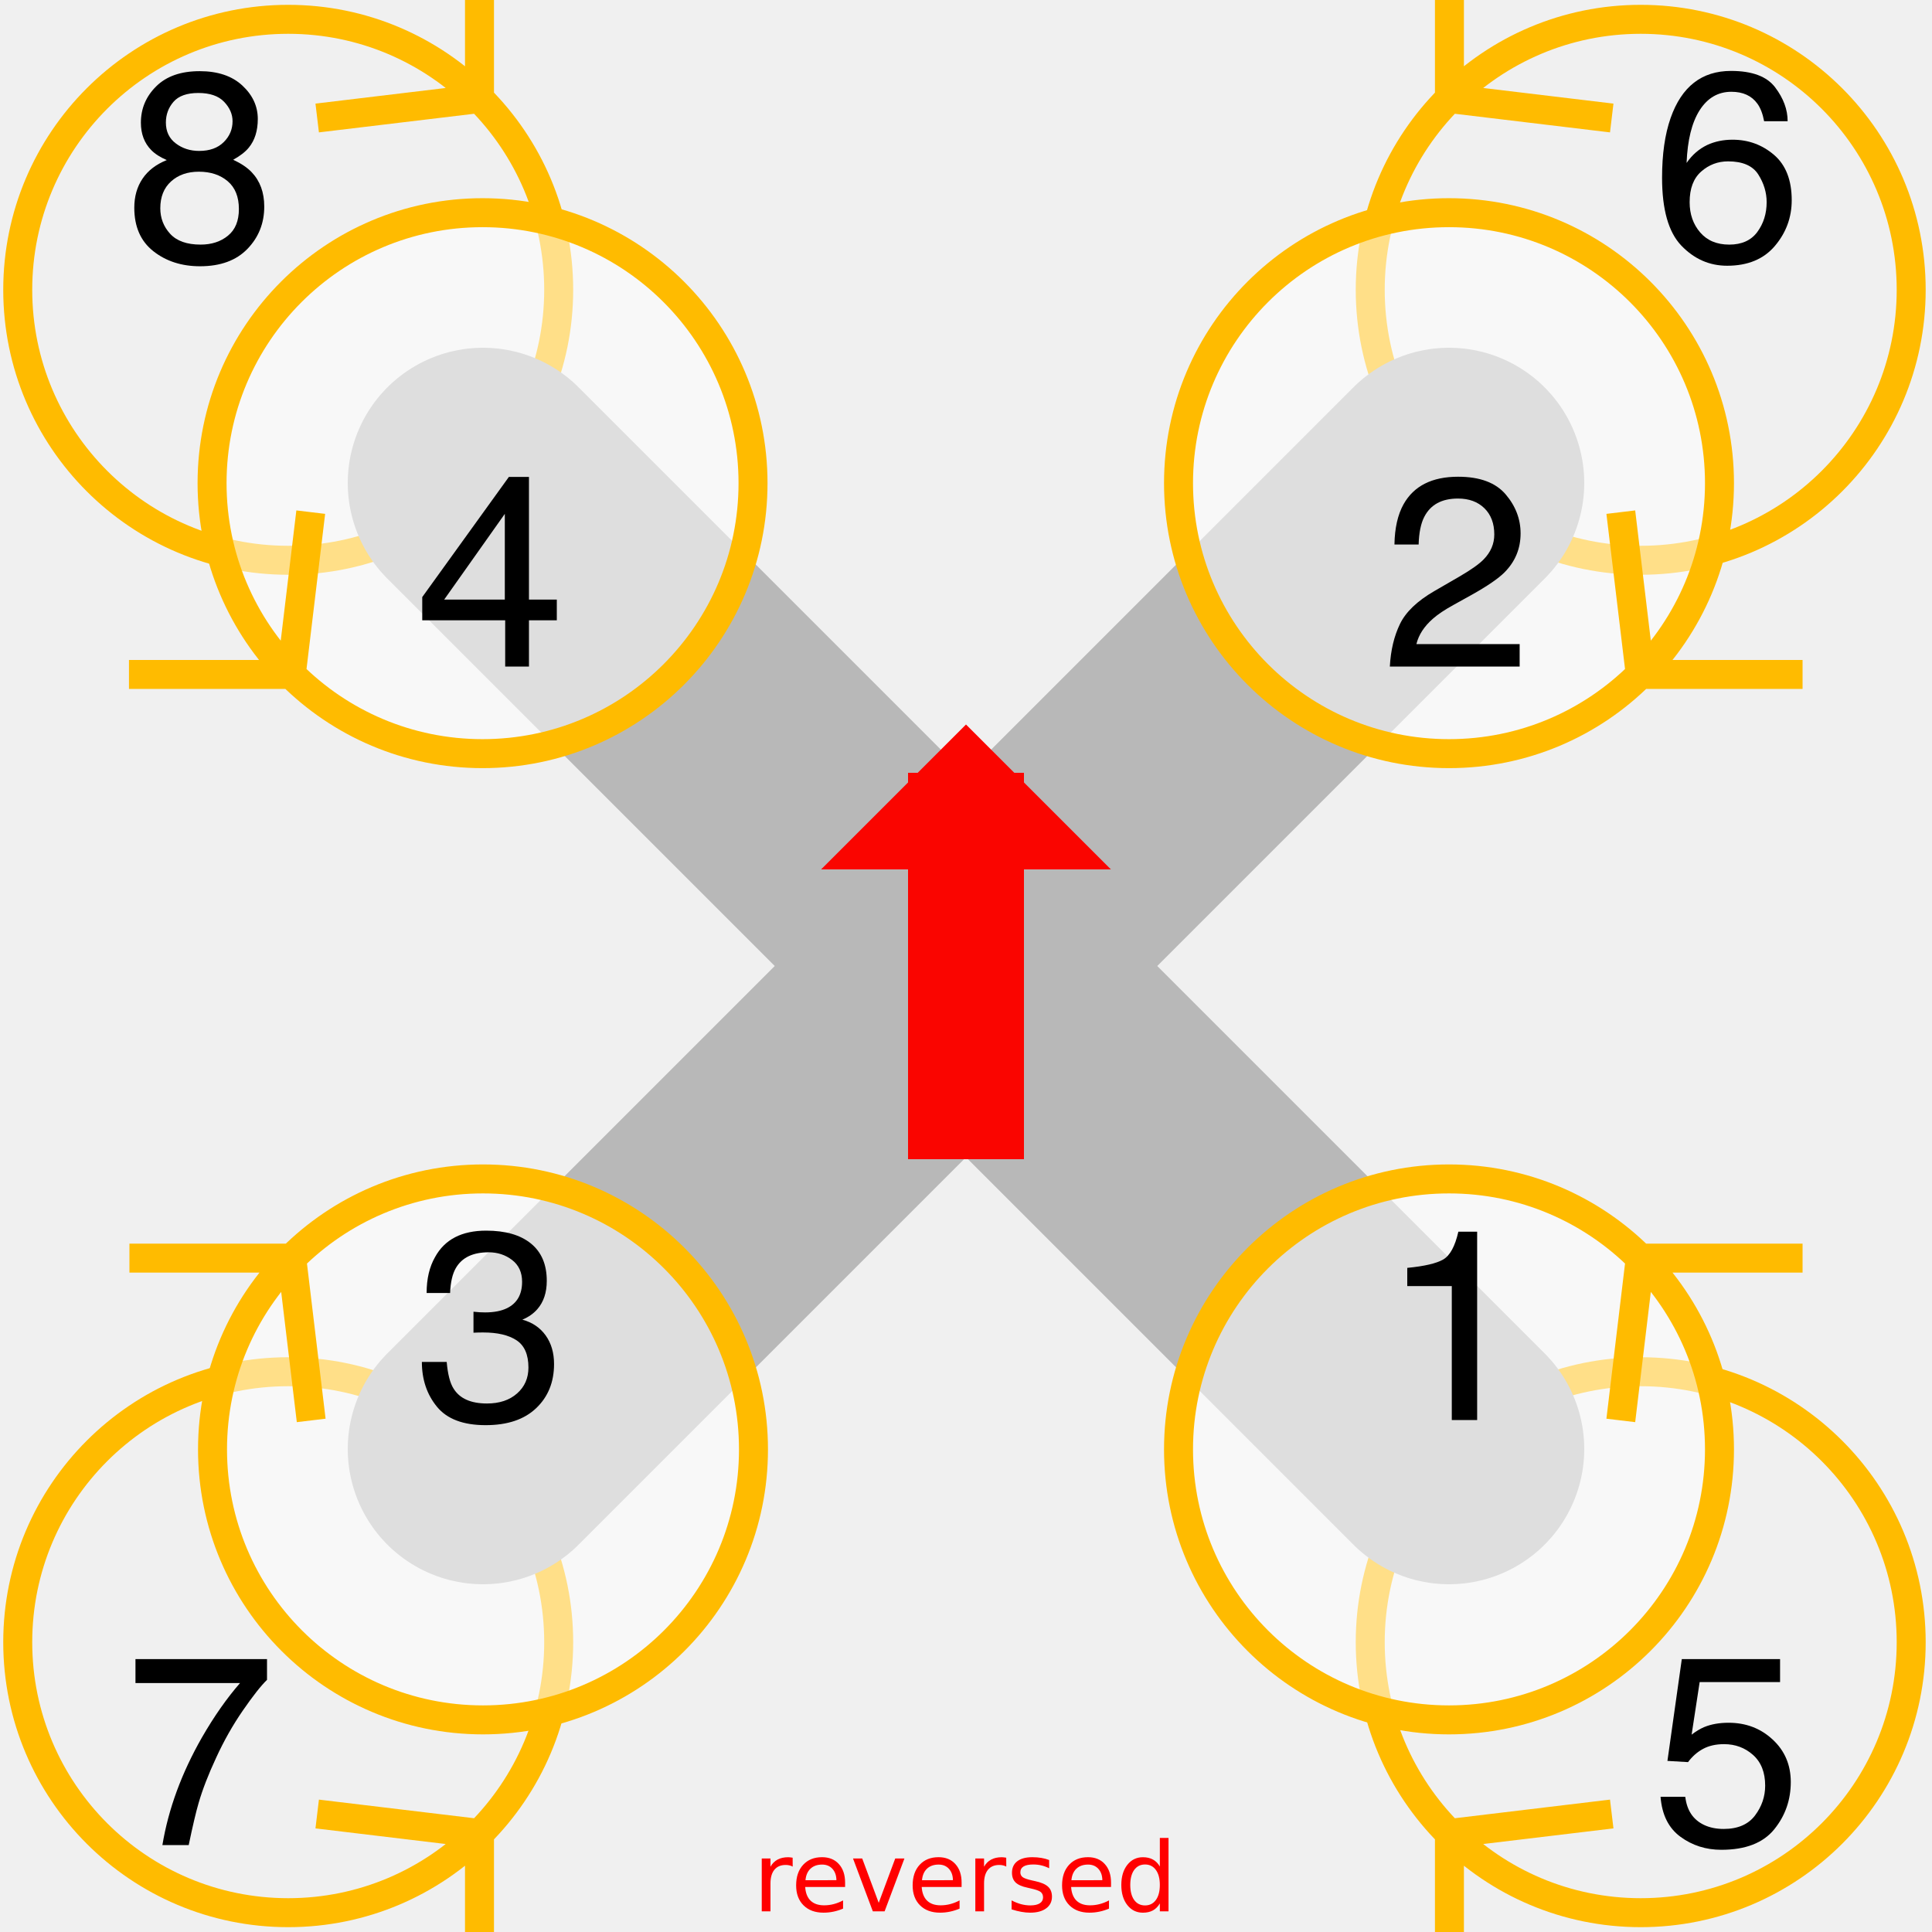
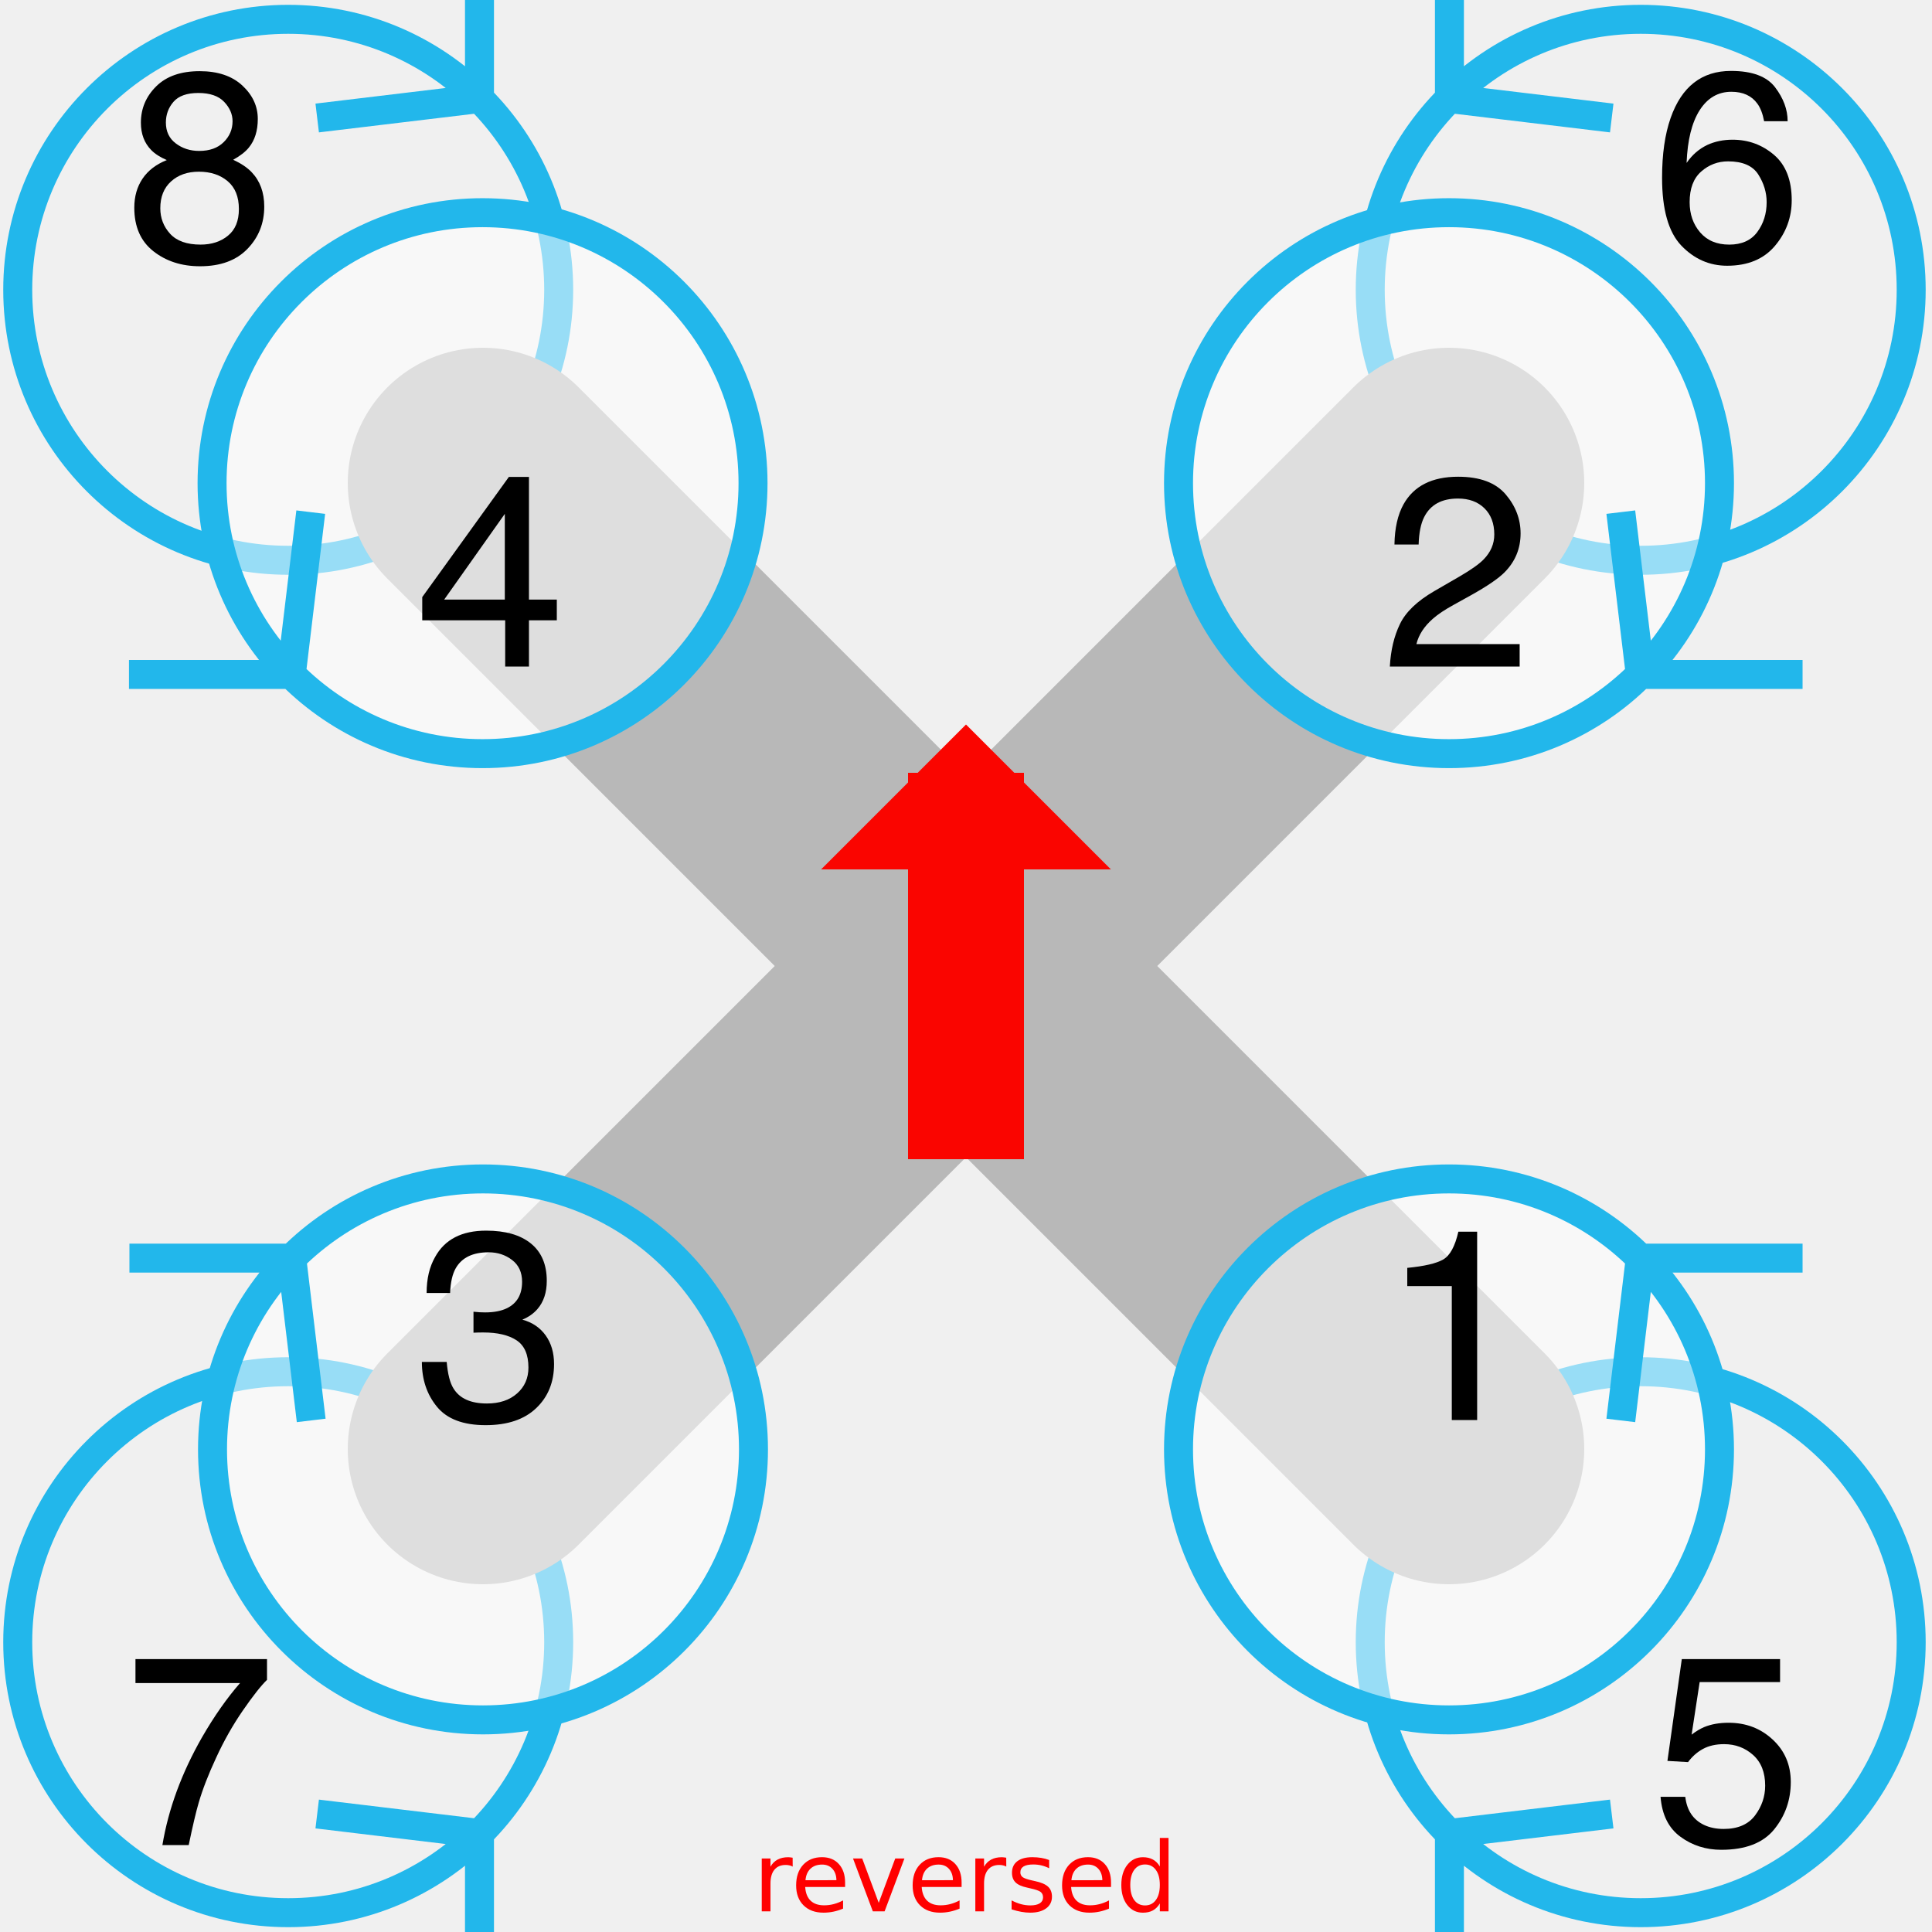
<svg xmlns="http://www.w3.org/2000/svg" xmlns:xlink="http://www.w3.org/1999/xlink" height="200pt" viewBox="0 0 200 200" width="200pt">
  <symbol id="glyph0-1" overflow="visible">
    <path d="m3.461-4.992c.164 1.406.812 2.375 1.953 2.914.582.273 1.258.41 2.023.41 1.457 0 2.539-.465 3.242-1.395.699-.93 1.051-1.961 1.051-3.09 0-1.367-.418-2.426-1.25-3.172-.836-.746-1.836-1.121-3.004-1.121-.848 0-1.574.164-2.18.492s-1.121.785-1.551 1.367l-2.133-.125 1.488-10.539h10.172v2.379h-8.324l-.832 5.441c.453-.348.887-.605 1.297-.781.73-.301 1.57-.449 2.531-.449 1.793 0 3.316.578 4.562 1.738 1.25 1.156 1.875 2.625 1.875 4.398 0 1.852-.57 3.484-1.715 4.898-1.145 1.41-2.969 2.117-5.477 2.117-1.594 0-3.004-.449-4.23-1.348-1.227-.898-1.914-2.277-2.059-4.137zm0 0" />
  </symbol>
  <symbol id="glyph0-2" overflow="visible">
    <path d="m12.762-17.957c.863 1.133 1.293 2.301 1.293 3.504h-2.434c-.145-.773-.379-1.379-.699-1.816-.59-.82-1.488-1.23-2.691-1.23-1.375 0-2.469.637-3.281 1.906-.812 1.273-1.262 3.094-1.355 5.461.566-.828 1.277-1.445 2.133-1.859.785-.363 1.66-.547 2.625-.547 1.641 0 3.074.527 4.297 1.574 1.219 1.047 1.828 2.613 1.828 4.691 0 1.777-.578 3.352-1.734 4.723-1.156 1.371-2.809 2.059-4.949 2.059-1.832 0-3.414-.695-4.746-2.086-1.328-1.391-1.992-3.73-1.992-7.023 0-2.434.293-4.496.887-6.191 1.141-3.246 3.223-4.867 6.246-4.867 2.188 0 3.715.566 4.574 1.703zm-1.844 14.969c.641-.871.965-1.898.965-3.082 0-1.004-.289-1.957-.863-2.863s-1.617-1.363-3.129-1.363c-1.059 0-1.988.352-2.785 1.055-.797.703-1.195 1.758-1.195 3.172 0 1.238.363 2.281 1.086 3.125.727.844 1.73 1.266 3.016 1.266 1.293 0 2.262-.438 2.906-1.309zm0 0" />
  </symbol>
  <symbol id="glyph0-3" overflow="visible">
    <path d="m14.641-19.25v2.148c-.629.609-1.465 1.672-2.508 3.184-1.043 1.512-1.965 3.145-2.766 4.895-.793 1.703-1.398 3.258-1.805 4.664-.266.902-.609 2.355-1.027 4.359h-2.723c.621-3.738 1.988-7.457 4.102-11.156 1.25-2.168 2.562-4.043 3.938-5.617h-10.828v-2.477zm0 0" />
  </symbol>
  <symbol id="glyph0-4" overflow="visible">
    <path d="m10.156-12.285c.613-.605.918-1.328.918-2.168 0-.727-.293-1.398-.875-2.008-.582-.609-1.473-.914-2.668-.914-1.184 0-2.039.305-2.57.914-.527.609-.789 1.328-.789 2.148 0 .918.34 1.641 1.023 2.156.684.52 1.492.781 2.422.781 1.082 0 1.93-.305 2.539-.91zm.445 9.68c.754-.613 1.129-1.531 1.129-2.754 0-1.266-.387-2.227-1.16-2.883-.777-.656-1.77-.984-2.984-.984-1.176 0-2.133.332-2.875 1.004-.742.668-1.117 1.598-1.117 2.781 0 1.02.34 1.902 1.02 2.645.68.742 1.73 1.117 3.152 1.117 1.141 0 2.086-.309 2.836-.926zm-7.938-8.852c-.719-.73-1.078-1.676-1.078-2.844 0-1.457.527-2.711 1.586-3.762 1.059-1.047 2.555-1.57 4.5-1.57 1.875 0 3.348.496 4.414 1.484 1.066.988 1.602 2.145 1.602 3.465 0 1.223-.312 2.211-.93 2.965-.348.43-.887.852-1.617 1.258.812.375 1.453.805 1.914 1.289.867.91 1.301 2.094 1.301 3.555 0 1.723-.578 3.18-1.738 4.379-1.156 1.199-2.793 1.801-4.906 1.801-1.906 0-3.516-.52-4.832-1.555-1.316-1.035-1.977-2.535-1.977-4.504 0-1.156.281-2.156.848-3s1.402-1.488 2.516-1.934c-.684-.293-1.219-.637-1.602-1.027zm0 0" />
  </symbol>
  <symbol id="glyph0-5" overflow="visible">
    <path d="m2.68-13.863v-1.887c1.777-.172 3.016-.461 3.719-.867.703-.406 1.227-1.367 1.57-2.879h1.945v19.496h-2.625v-13.863zm0 0" />
  </symbol>
  <symbol id="glyph0-6" overflow="visible">
    <path d="m1.922-4.402c.605-1.25 1.789-2.383 3.547-3.402l2.625-1.52c1.176-.684 2-1.266 2.477-1.75.746-.758 1.117-1.621 1.117-2.598 0-1.141-.34-2.043-1.023-2.715-.684-.668-1.594-1.004-2.734-1.004-1.688 0-2.852.637-3.5 1.914-.348.684-.539 1.633-.574 2.844h-2.504c.027-1.703.344-3.094.945-4.172 1.066-1.895 2.949-2.844 5.648-2.844 2.242 0 3.879.609 4.914 1.82s1.551 2.562 1.551 4.047c0 1.566-.551 2.906-1.652 4.02-.641.648-1.785 1.43-3.434 2.352l-1.871 1.039c-.895.492-1.598.961-2.109 1.41-.91.793-1.484 1.672-1.719 2.637h10.688v2.324h-13.438c.09-1.688.441-3.152 1.047-4.402zm0 0" />
  </symbol>
  <symbol id="glyph0-7" overflow="visible">
    <path d="m2.234-1.375c-1.043-1.27-1.562-2.816-1.562-4.641h2.57c.109 1.266.344 2.188.711 2.762.637 1.031 1.789 1.543 3.457 1.543 1.293 0 2.332-.344 3.117-1.039.785-.691 1.176-1.586 1.176-2.68 0-1.348-.414-2.289-1.238-2.828-.824-.539-1.969-.805-3.438-.805-.164 0-.332 0-.5.004-.168.004-.34.012-.512.02v-2.172c.254.027.469.047.641.055.176.008.363.016.562.016.922 0 1.676-.148 2.27-.438 1.039-.512 1.559-1.422 1.559-2.734 0-.977-.348-1.73-1.039-2.258-.691-.527-1.5-.793-2.422-.793-1.641 0-2.773.547-3.402 1.641-.348.602-.543 1.457-.59 2.57h-2.43c0-1.457.289-2.699.875-3.719 1-1.824 2.766-2.734 5.289-2.734 1.996 0 3.539.445 4.633 1.332 1.094.891 1.641 2.176 1.641 3.863 0 1.203-.32 2.18-.969 2.926-.402.465-.922.828-1.559 1.094 1.031.281 1.836.828 2.414 1.633.578.809.867 1.793.867 2.961 0 1.867-.613 3.391-1.848 4.566-1.23 1.176-2.973 1.762-5.234 1.762-2.316 0-3.996-.633-5.039-1.906zm0 0" />
  </symbol>
  <symbol id="glyph0-8" overflow="visible">
    <path d="m9.258-6.93v-8.875l-6.277 8.875zm.039 6.93v-4.785h-8.586v-2.406l8.969-12.441h2.078v12.703h2.883v2.145h-2.883v4.785zm0 0" />
  </symbol>
  <g>
    <g>
-       <g fill="none" stroke="#fb0" stroke-miterlimit="10" stroke-width="3">
+       <g fill="none" stroke="#22B7EB" stroke-miterlimit="10" stroke-width="3">
        <path d="m57.836 30c0 15.465-12.535 28-28 28s-28-12.535-28-28 12.535-28 28-28 28 12.535 28 28m-8.199-19.801v-16.801m0 16.801-16.801 2.016" />
        <path d="m197.846 30c0 15.465-12.535 28-28 28s-28-12.535-28-28 12.535-28 28-28 28 12.535 28 28m-47.801-19.801v-16.801m0 16.801 16.801 2.016" />
        <path d="m57.836 170c0 15.465-12.535 28-28 28s-28-12.535-28-28 12.535-28 28-28 28 12.535 28 28m-8.199 19.801v16.801m0-16.801-16.801-2.016" />
        <path d="m197.846 170c0 15.465-12.535 28-28 28s-28-12.535-28-28 12.535-28 28-28 28 12.535 28 28m-47.801 19.801v16.801m0-16.801 16.801-2.016" />
      </g>
      <g>
        <use height="100%" width="100%" x="171" xlink:href="#glyph0-1" y="191" />
      </g>
      <g>
        <use height="100%" width="100%" x="171" xlink:href="#glyph0-2" y="27" />
      </g>
      <g>
        <use height="100%" width="100%" x="13" xlink:href="#glyph0-3" y="191" />
      </g>
      <g>
        <use height="100%" width="100%" x="13" xlink:href="#glyph0-4" y="27" />
      </g>
      <path d="m50 50 100 100m-100 0 100-100" style="fill:none;stroke:#b8b8b8;stroke-width:28;stroke-linecap:round;stroke-linejoin:round;stroke-miterlimit:10" />
      <path d="m178 150c0 15.465-12.535 28-28 28s-28-12.535-28-28 12.535-28 28-28 28 12.535 28 28" fill="#fff" fill-opacity=".533" />
      <g>
        <use height="100%" width="100%" x="143" xlink:href="#glyph0-5" y="147" />
      </g>
      <path d="m178 50c0 15.465-12.535 28-28 28s-28-12.535-28-28 12.535-28 28-28 28 12.535 28 28" fill="#fff" fill-opacity=".533" />
      <g>
        <use height="100%" width="100%" x="143" xlink:href="#glyph0-6" y="69" />
      </g>
      <path d="m78 150c0 15.465-12.535 28-28 28s-28-12.535-28-28 12.535-28 28-28 28 12.535 28 28" fill="#fff" fill-opacity=".533" />
      <g>
        <use height="100%" width="100%" x="43" xlink:href="#glyph0-7" y="147" />
      </g>
      <path d="m78 50c0 15.465-12.535 28-28 28s-28-12.535-28-28 12.535-28 28-28 28 12.535 28 28" fill="#fff" fill-opacity=".533" />
      <g>
        <use height="100%" width="100%" x="43" xlink:href="#glyph0-8" y="69" />
      </g>
      <path d="m100 80v40" fill="none" stroke="#fa0500" stroke-linejoin="bevel" stroke-miterlimit="10" stroke-width="12" />
      <path d="m100 75-15 15h30z" fill="#fa0500" />
-       <path d="m178 150.042c0 15.465-12.535 28-28 28s-28-12.535-28-28 12.535-28 28-28 28 12.535 28 28m-8.199-19.801-2.016 16.801m2.016-16.801h16.801" fill="none" stroke="#fb0" stroke-miterlimit="10" stroke-width="3" />
-       <path d="m78 150.042c0 15.465-12.535 28-28 28s-28-12.535-28-28c0-15.465 12.535-28 28-28s28 12.535 28 28m-47.801-19.801 2.016 16.801m-2.016-16.801h-16.801" fill="none" stroke="#fb0" stroke-miterlimit="10" stroke-width="3" />
-       <path d="m178 50.017c0 15.465-12.535 28-28 28s-28-12.535-28-28 12.535-28 28-28 28 12.535 28 28m-8.199 19.801-2.016-16.801m2.016 16.801h16.801" fill="none" stroke="#fb0" stroke-miterlimit="10" stroke-width="3" />
-       <path d="m77.953 50.017c0 15.465-12.535 28-28 28s-28-12.535-28-28 12.535-28 28-28 28 12.535 28 28m-47.801 19.801 2.016-16.801m-2.016 16.801h-16.801" fill="none" stroke="#fb0" stroke-miterlimit="10" stroke-width="3" />
+       <path d="m178 150.042c0 15.465-12.535 28-28 28s-28-12.535-28-28 12.535-28 28-28 28 12.535 28 28m-8.199-19.801-2.016 16.801m2.016-16.801h16.801" fill="none" stroke="#22B7EB" stroke-miterlimit="10" stroke-width="3" />
+       <path d="m78 150.042c0 15.465-12.535 28-28 28s-28-12.535-28-28c0-15.465 12.535-28 28-28s28 12.535 28 28m-47.801-19.801 2.016 16.801m-2.016-16.801h-16.801" fill="none" stroke="#22B7EB" stroke-miterlimit="10" stroke-width="3" />
+       <path d="m178 50.017c0 15.465-12.535 28-28 28s-28-12.535-28-28 12.535-28 28-28 28 12.535 28 28m-8.199 19.801-2.016-16.801m2.016 16.801h16.801" fill="none" stroke="#22B7EB" stroke-miterlimit="10" stroke-width="3" />
+       <path d="m77.953 50.017c0 15.465-12.535 28-28 28s-28-12.535-28-28 12.535-28 28-28 28 12.535 28 28m-47.801 19.801 2.016-16.801m-2.016 16.801h-16.801" fill="none" stroke="#22B7EB" stroke-miterlimit="10" stroke-width="3" />
    </g>
    <g fill="#f00">
      <path d="m82.059 193.23q-.151-.088-.332-.127-.176-.044-.391-.044-.762 0-1.172.498-.405.493-.405 1.421v2.881h-.903v-5.469h.903v.85q.283-.498.737-.737.454-.244 1.104-.244.093 0 .205.015.112.01.249.034l.005.923z" />
      <path d="m87.484 194.9v.439h-4.131q.059.928.557 1.416.503.483 1.396.483.518 0 1.001-.127.488-.127.967-.381v.85q-.483.205-.991.312-.508.107-1.03.107-1.309 0-2.075-.762-.762-.762-.762-2.061 0-1.343.723-2.129.728-.791 1.958-.791 1.104 0 1.743.713.645.708.645 1.929zm-.898-.264q-.01-.737-.415-1.177-.4-.439-1.064-.439-.752 0-1.206.425-.449.425-.518 1.196l3.203-.005z" />
      <path d="m88.304 192.39h.952l1.709 4.59 1.709-4.59h.952l-2.051 5.469h-1.221z" />
      <path d="m99.545 194.9v.439h-4.131q.059.928.557 1.416.503.483 1.396.483.518 0 1.001-.127.488-.127.967-.381v.85q-.483.205-.991.312-.508.107-1.03.107-1.309 0-2.075-.762-.762-.762-.762-2.061 0-1.343.723-2.129.728-.791 1.958-.791 1.104 0 1.743.713.645.708.645 1.929zm-.898-.264q-.01-.737-.415-1.177-.4-.439-1.064-.439-.752 0-1.206.425-.449.425-.518 1.196l3.203-.005z" />
      <path d="m104.169 193.23q-.151-.088-.332-.127-.176-.044-.391-.044-.762 0-1.172.498-.405.493-.405 1.421v2.881h-.903v-5.469h.903v.85q.283-.498.737-.737.454-.244 1.104-.244.093 0 .205.015.112.01.249.034l.005.923z" />
      <path d="m108.607 192.551v.85q-.381-.195-.791-.293-.41-.098-.85-.098-.669 0-1.006.205-.332.205-.332.615 0 .312.239.493.239.176.962.337l.308.068q.957.205 1.357.581.405.371.405 1.04 0 .762-.605 1.206-.601.444-1.655.444-.439 0-.918-.088-.474-.083-1.001-.254v-.928q.498.259.981.391.483.127.957.127.635 0 .977-.215.342-.22.342-.615 0-.366-.249-.562-.244-.195-1.079-.376l-.312-.073q-.835-.176-1.206-.537-.371-.366-.371-1.001 0-.771.547-1.191.547-.42 1.553-.42.498 0 .938.073.439.073.811.22z" />
      <path d="m115.013 194.9v.439h-4.131q.059.928.557 1.416.503.483 1.396.483.518 0 1.001-.127.488-.127.967-.381v.85q-.483.205-.991.312-.508.107-1.03.107-1.309 0-2.075-.762-.762-.762-.762-2.061 0-1.343.723-2.129.728-.791 1.958-.791 1.104 0 1.743.713.645.708.645 1.929zm-.898-.264q-.01-.737-.415-1.177-.4-.439-1.064-.439-.752 0-1.206.425-.449.425-.518 1.196l3.203-.005z" />
      <path d="m120.067 193.22v-2.959h.898v7.598h-.898v-.82q-.283.488-.718.728-.43.234-1.035.234-.991 0-1.616-.791-.62-.791-.62-2.08 0-1.289.62-2.08.625-.791 1.616-.791.605 0 1.035.239.435.234.718.723zm-3.062 1.909q0 .991.405 1.558.41.562 1.123.562.713 0 1.123-.562.41-.566.41-1.558 0-.991-.41-1.553-.41-.566-1.123-.566-.713 0-1.123.566-.405.562-.405 1.553z" />
    </g>
  </g>
</svg>
